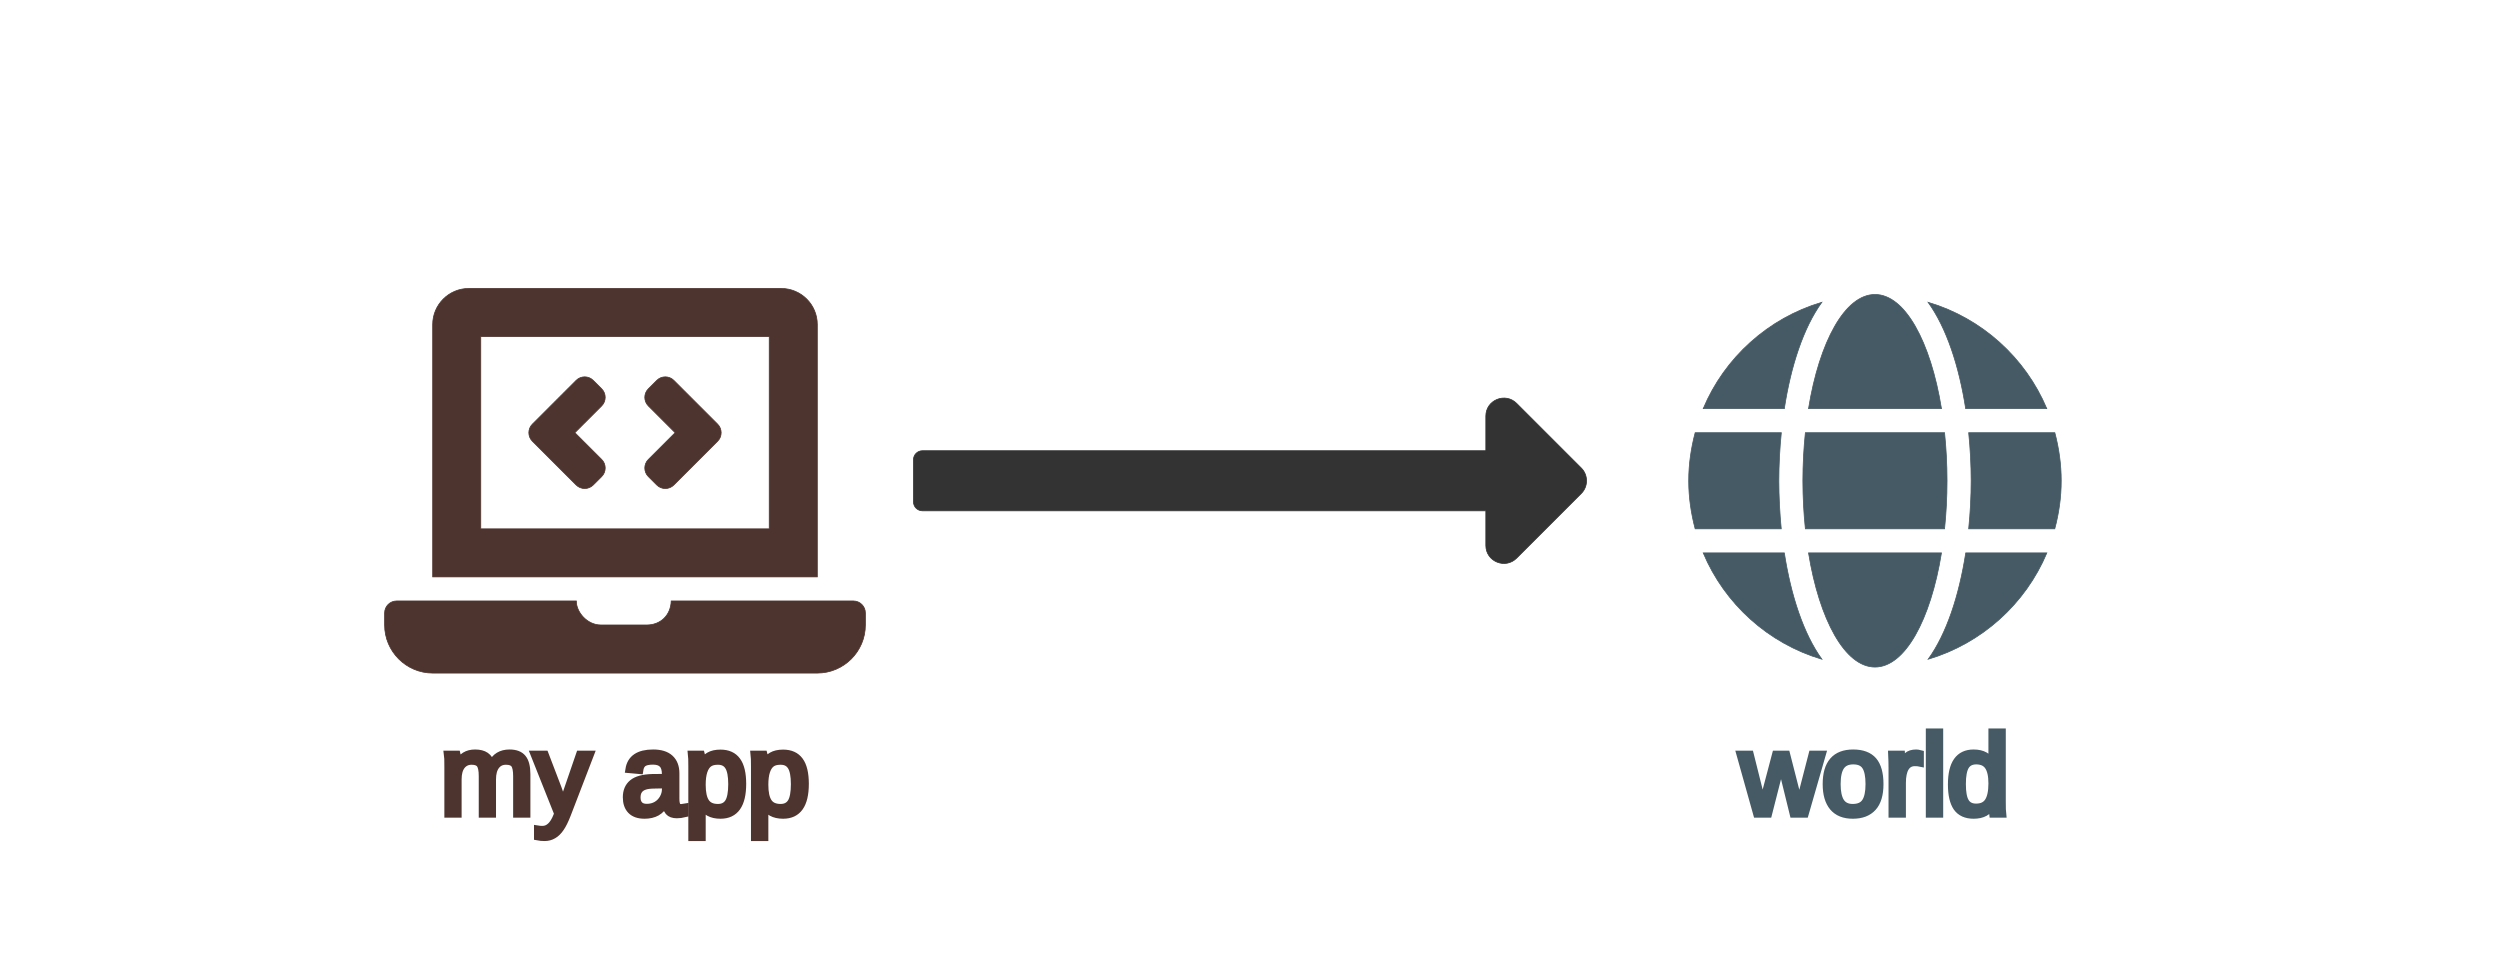
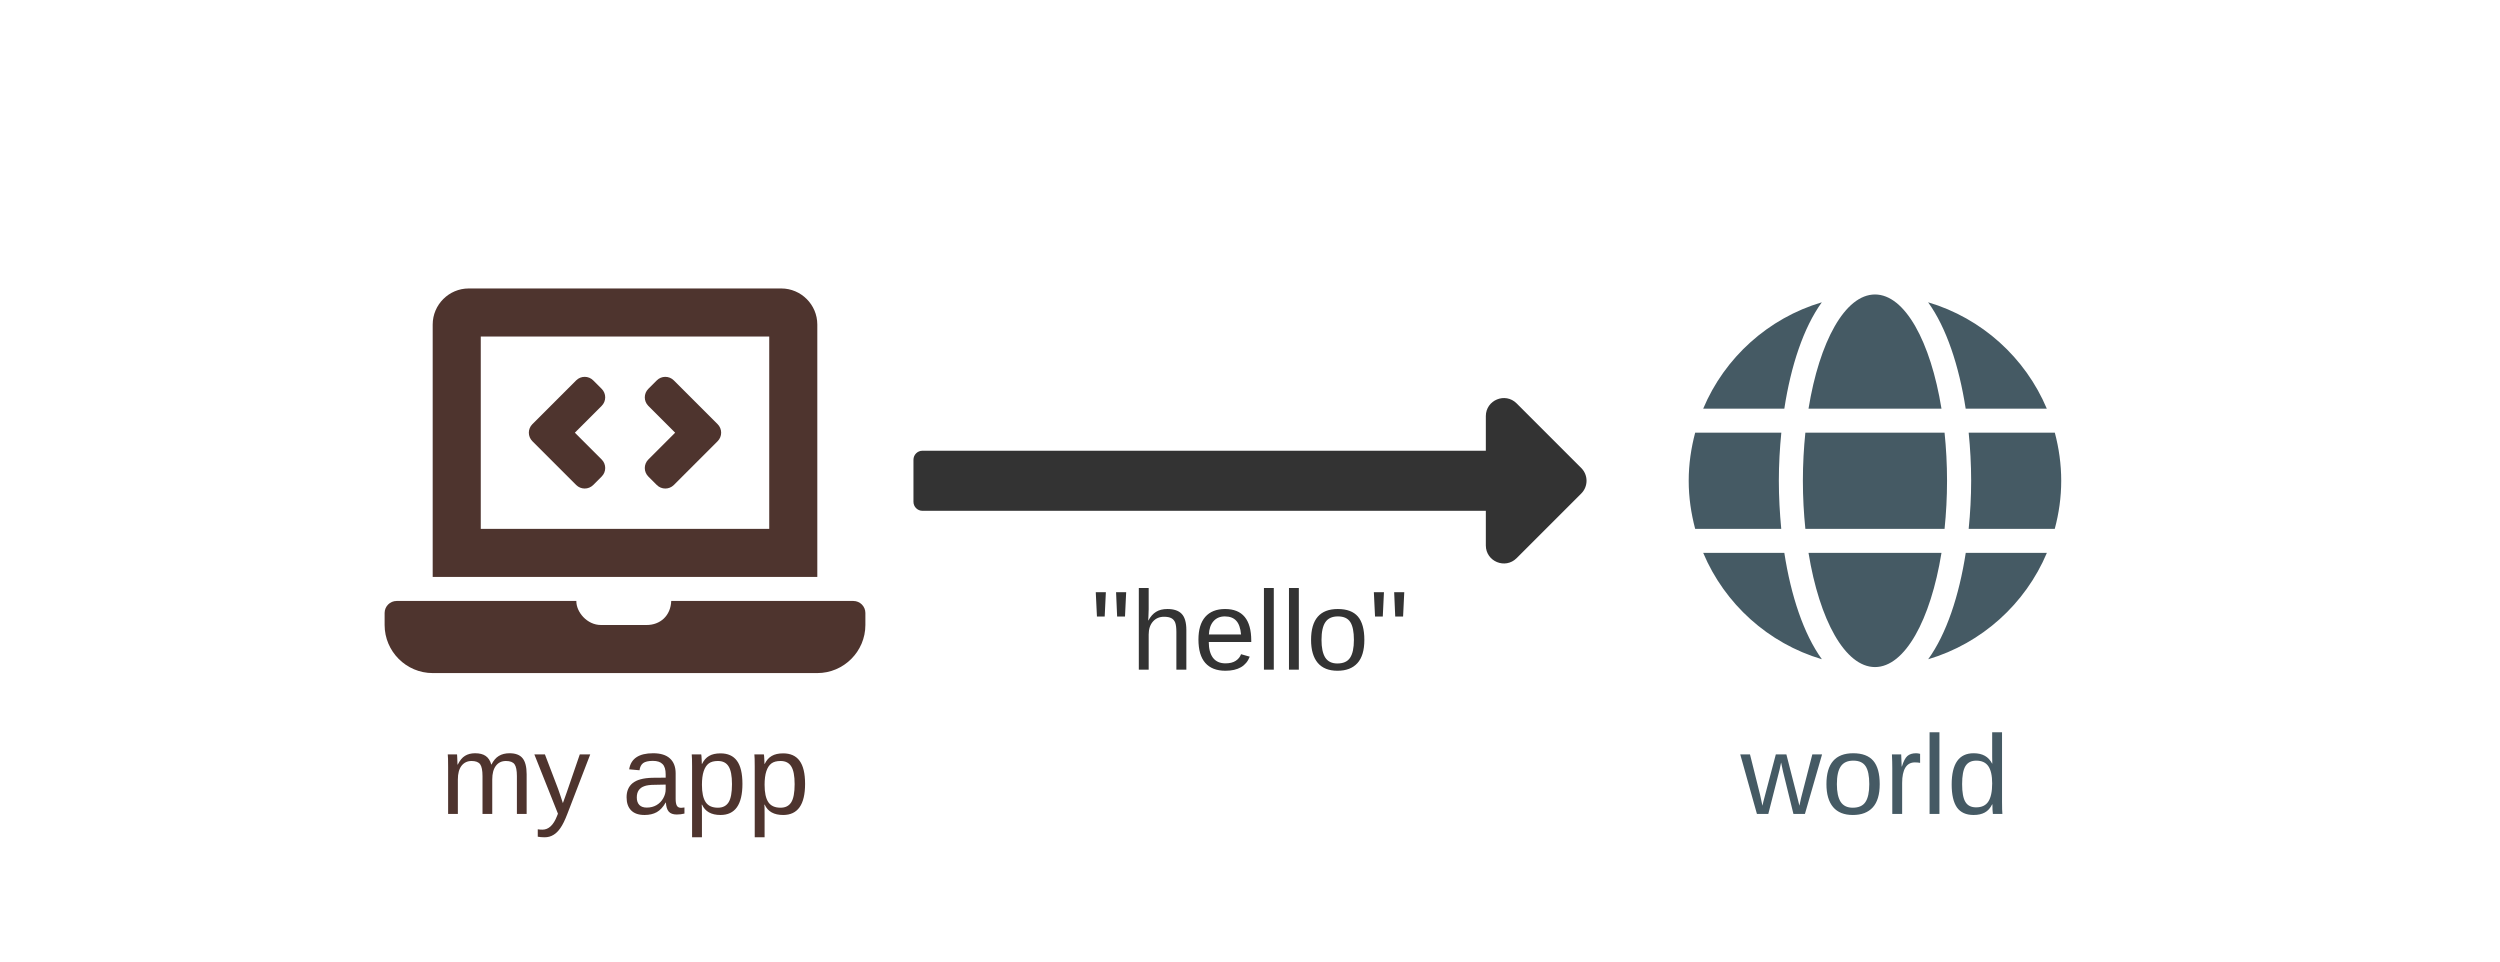
- <svg xmlns="http://www.w3.org/2000/svg" viewBox="0 0 2.6 1" width="832" height="320" stroke="black" fill="black">
+ <svg xmlns="http://www.w3.org/2000/svg" viewBox="0 0 2.6 1" width="832" height="320" font-family="Arial" font-size="15" fill="black" stroke-width="0">
+   <g transform="translate(1.3 0.5) rotate(0)">
+     <g transform="scale(0.00078125 0.00078125) translate(-448 -256)" fill="#333333">
+       <path d="M12 216c-6.627 0-12 5.373-12 12v56c0 6.627 5.373 12 12 12h749.941v46.059c0 21.382 25.851 32.09 40.971 16.971 l86.059 -86.059c9.373-9.373 9.373-24.569 0-33.941l-86.059-86.059c-15.119-15.119-40.971-4.411-40.971 16.971v46.059z" />
+     </g>
+     <g transform="translate(0 0.05) scale(0.0078125 0.0078125)" fill="#333333">
+       <text text-anchor="middle" x="0" y="18.75">"hello"</text>
+     </g>
+   </g>
  <g transform="translate(0.65 0.5)">
-     <g transform="scale(0.00078125 0.00078125) translate(-320 -256)" stroke="#4E342E" fill="#4E342E">
+     <g transform="scale(0.00078125 0.00078125) translate(-320 -256)" fill="#4E342E">
      <path d="M255.03 261.65c6.25 6.25 16.38 6.25 22.63 0l11.31-11.31c6.25-6.25 6.25-16.38 0-22.63L253.25 192l35.71-35.72c6.25-6.25 6.25-16.38 0-22.63l-11.31-11.31c-6.25-6.25-16.38-6.25-22.63 0l-58.34 58.34c-6.25 6.25-6.25 16.38 0 22.63l58.35 58.34zm96.01-11.3l11.31 11.31c6.25 6.25 16.38 6.25 22.63 0l58.34-58.34c6.25-6.25 6.25-16.38 0-22.63l-58.34-58.34c-6.25-6.25-16.38-6.25-22.63 0l-11.31 11.31c-6.25 6.25-6.25 16.38 0 22.63L386.75 192l-35.71 35.72c-6.25 6.25-6.25 16.38 0 22.63zM624 416H381.54c-.74 19.81-14.71 32-32.74 32H288c-18.69 0-33.02-17.47-32.77-32H16c-8.8 0-16 7.2-16 16v16c0 35.2 28.8 64 64 64h512c35.2 0 64-28.8 64-64v-16c0-8.8-7.2-16-16-16zM576 48c0-26.4-21.6-48-48-48H112C85.6 0 64 21.6 64 48v336h512V48zm-64 272H128V64h384v256z" />
    </g>
-     <g transform="translate(0 0.2) scale(0.0078125 0.0078125)" stroke="#4E342E" fill="#4E342E">
-       <text font-family="Arial" font-size="15" text-anchor="middle" x="0" y="18.75">my app</text>
+     <g transform="translate(0 0.2) scale(0.0078125 0.0078125)" fill="#4E342E">
+       <text text-anchor="middle" x="0" y="18.75">my app</text>
    </g>
  </g>
  <g transform="translate(1.95 0.5)">
-     <g transform="scale(0.00078125 0.00078125) translate(-248 -256)" stroke="#455A64" fill="#455A64">
+     <g transform="scale(0.00078125 0.00078125) translate(-248 -256)" fill="#455A64">
      <path d="M336.5 160C322 70.7 287.8 8 248 8s-74 62.7-88.5 152h177zM152 256c0 22.2 1.2 43.5 3.3 64h185.3c2.1-20.5 3.3-41.8 3.3-64s-1.2-43.5-3.3-64H155.3c-2.1 20.5-3.3 41.8-3.3 64zm324.7-96c-28.6-67.9-86.5-120.4-158-141.6 24.4 33.8 41.2 84.7 50 141.6h108zM177.2 18.4C105.8 39.6 47.8 92.1 19.3 160h108c8.7-56.9 25.5-107.8 49.9-141.6zM487.4 192H372.7c2.1 21 3.3 42.5 3.3 64s-1.2 43-3.3 64h114.6c5.5-20.5 8.6-41.8 8.6-64s-3.1-43.5-8.5-64zM120 256c0-21.5 1.2-43 3.3-64H8.6C3.2 212.5 0 233.8 0 256s3.2 43.5 8.6 64h114.6c-2-21-3.2-42.5-3.2-64zm39.5 96c14.5 89.3 48.7 152 88.5 152s74-62.7 88.5-152h-177zm159.3 141.6c71.4-21.2 129.4-73.7 158-141.6h-108c-8.8 56.9-25.6 107.8-50 141.6zM19.3 352c28.6 67.9 86.5 120.4 158 141.6-24.4-33.8-41.2-84.7-50-141.6h-108z" />
    </g>
-     <g transform="translate(0 0.2) scale(0.0078125 0.0078125)" stroke="#455A64" fill="#455A64">
-       <text font-family="Arial" font-size="15" text-anchor="middle" x="0" y="18.75">world</text>
-     </g>
-   </g>
-   <g transform="translate(1.3 0.5) rotate(0)">
-     <g transform="scale(0.00078125 0.00078125) translate(-448 -256)" stroke="#333333" fill="#333333">
-       <path d="M12 216c-6.627 0-12 5.373-12 12v56c0 6.627 5.373 12 12 12h749.941v46.059c0 21.382 25.851 32.09 40.971 16.971 l86.059 -86.059c9.373-9.373 9.373-24.569 0-33.941l-86.059-86.059c-15.119-15.119-40.971-4.411-40.971 16.971v46.059z" />
+     <g transform="translate(0 0.2) scale(0.0078125 0.0078125)" fill="#455A64">
+       <text text-anchor="middle" x="0" y="18.75">world</text>
    </g>
  </g>
</svg>
